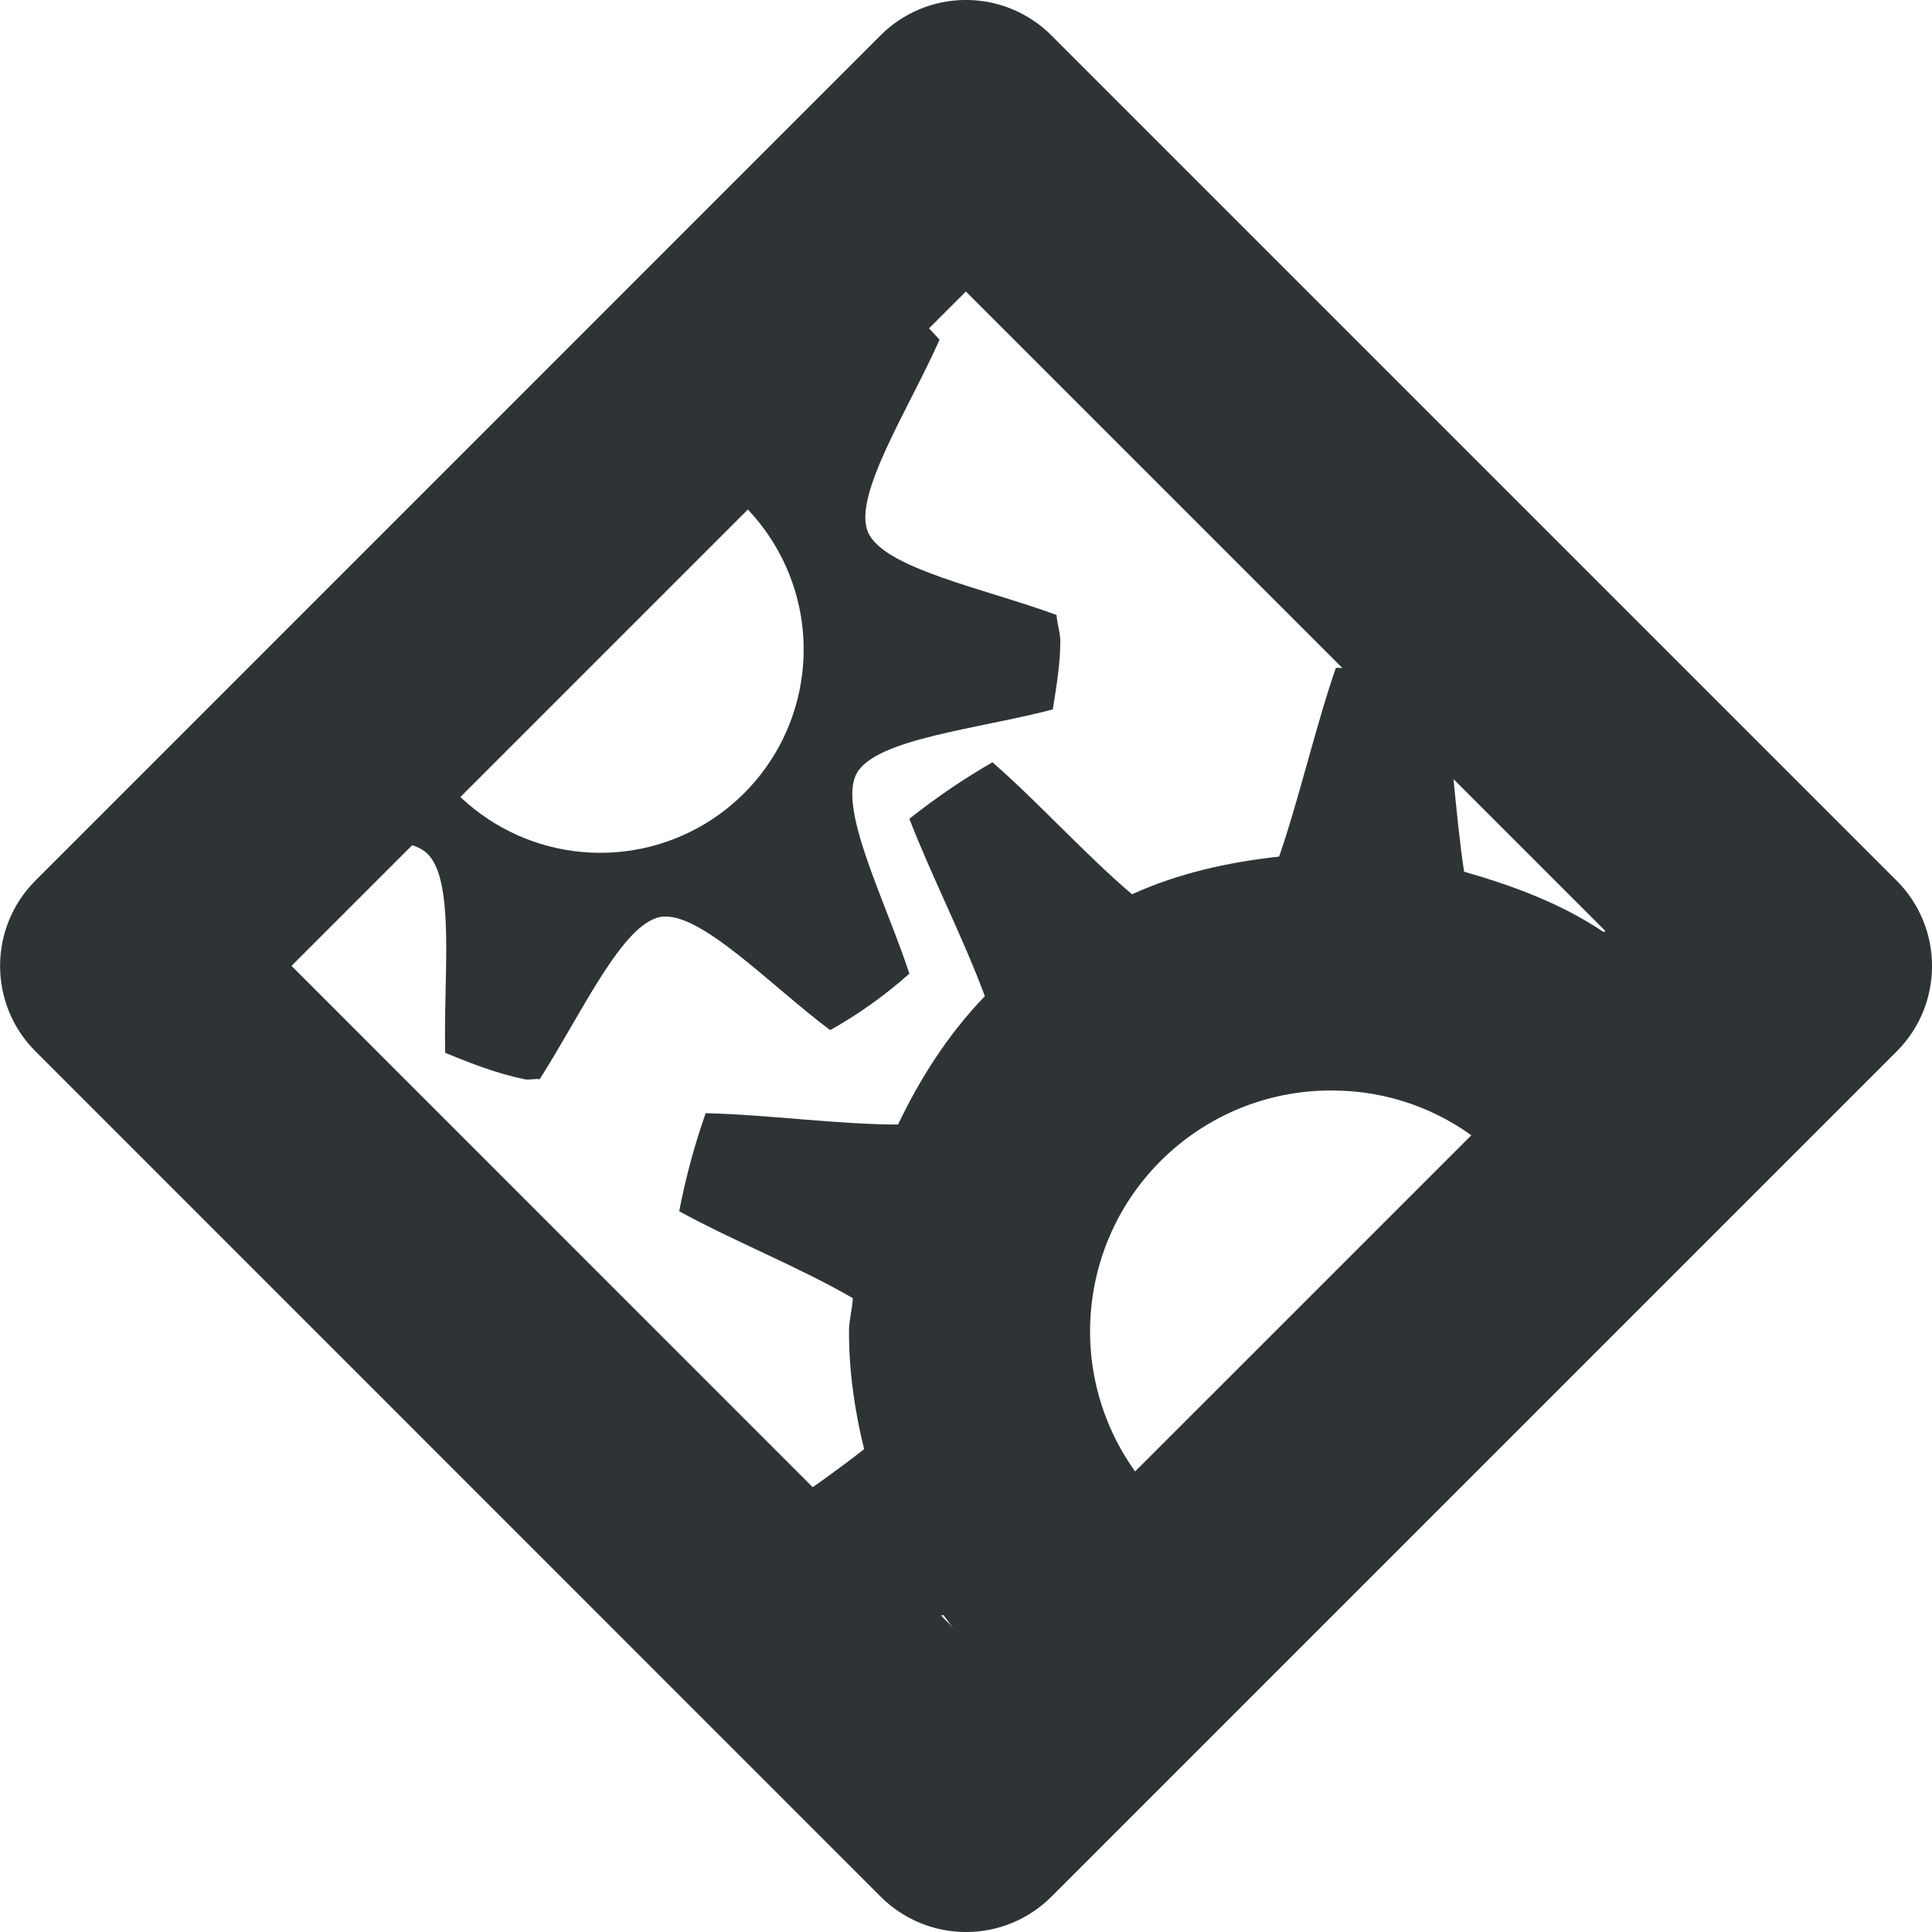
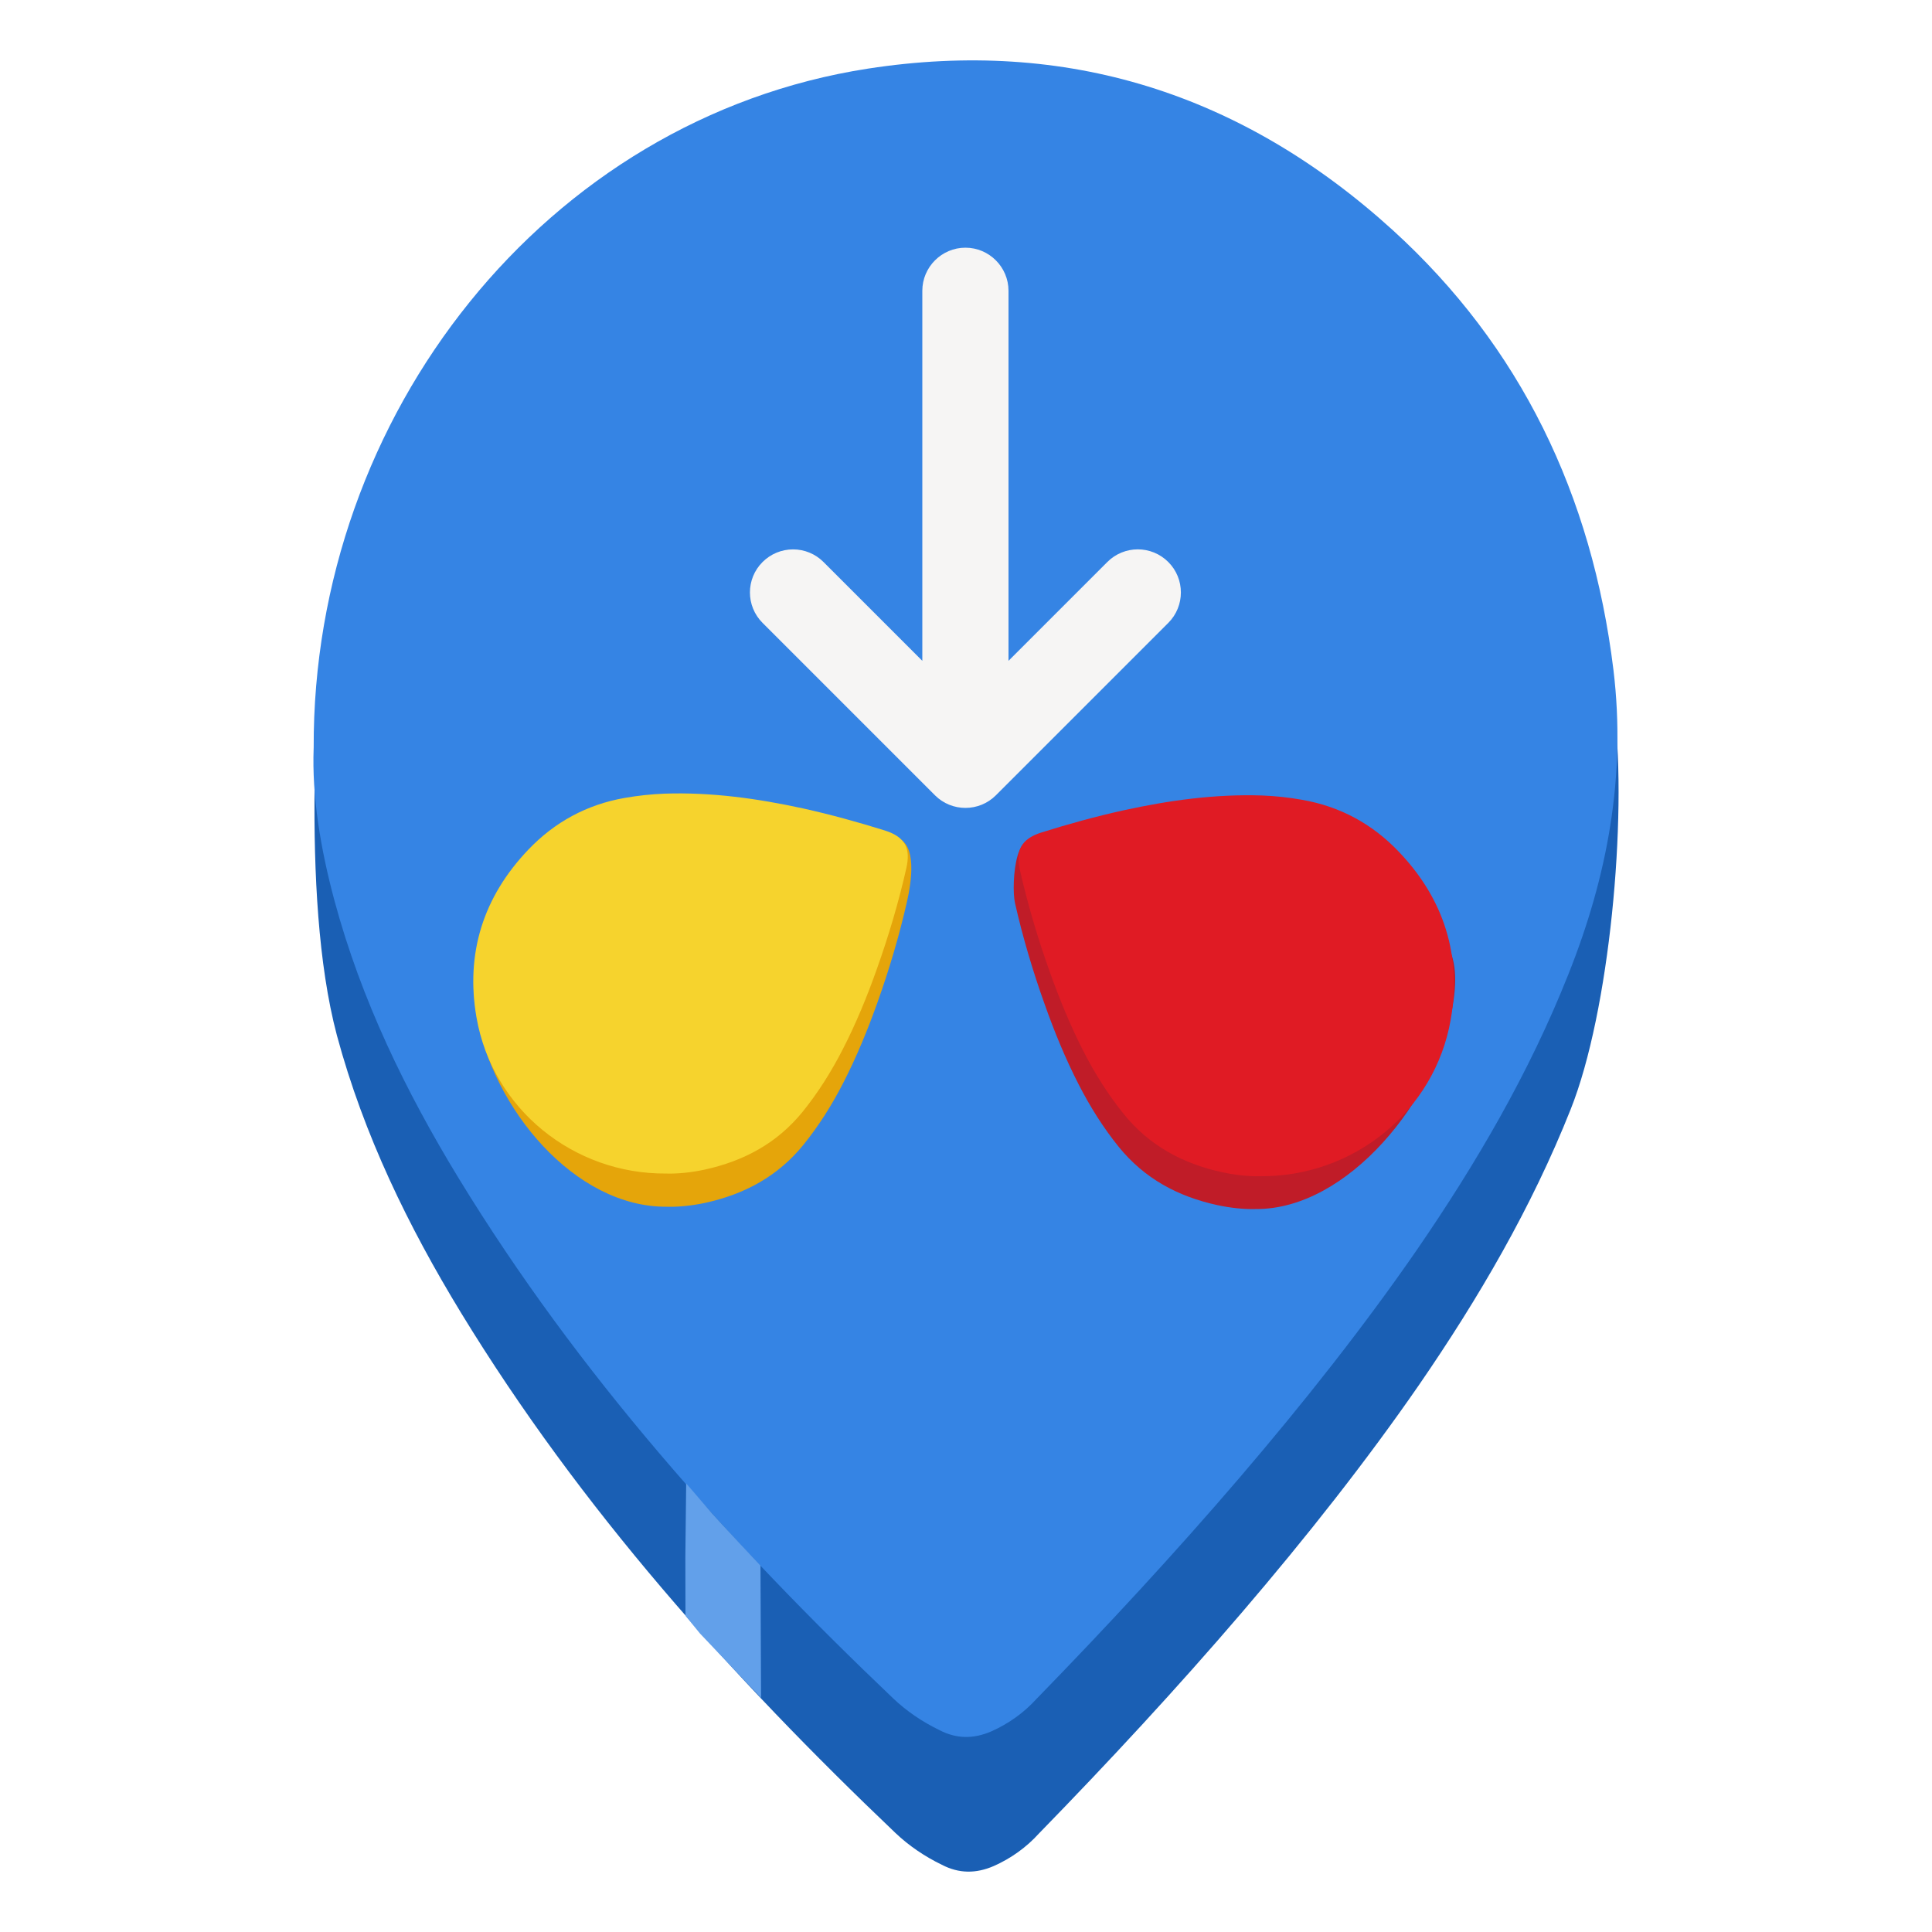
- <svg xmlns="http://www.w3.org/2000/svg" width="16" height="16">
-   <g color="#000" fill="#2e3436">
-     <path d="M7.188 2.281c-.094.056-.192.125-.29.19L5.566 3.803a1.684 1.684 0 11-2.17 2.17L2.332 7.037c.506-.069 1.017-.136 1.2.026.242.214.139 1.031.155 1.656.213.088.427.171.657.219.04.008.085-.007.125 0 .337-.525.683-1.288 1-1.344.322-.057.905.562 1.406.937a3.67 3.67 0 00.656-.468c-.195-.595-.594-1.369-.437-1.657.158-.29 1.019-.37 1.625-.531.028-.183.062-.371.062-.562 0-.075-.027-.146-.031-.22-.587-.217-1.435-.385-1.562-.687-.128-.302.34-1.021.593-1.593a3.722 3.722 0 00-.593-.532zm3.875 3.25c-.165.475-.305 1.086-.47 1.563-.43.047-.84.14-1.218.312-.38-.322-.787-.773-1.156-1.093a5.562 5.562 0 00-.688.468c.177.46.453 1.001.625 1.469-.298.309-.531.67-.719 1.063-.494 0-1.102-.084-1.593-.094a5.68 5.68 0 00-.219.812c.435.24 1.006.468 1.438.72-.006.093-.032.185-.032.28 0 .333.049.66.125.97-.382.304-.898.63-1.28.937.015.044.04.083.058.127l.613.613c.417-.1.868-.223 1.266-.303.248.343.532.626.875.875-.027.135-.068.283-.104.428.174-.063.34-.155.482-.297l1.432-1.432a1.994 1.994 0 01.533-3.918c.919 0 1.684.623 1.918 1.467l1.338-1.338c.06-.06.11-.124.156-.191-.035-.062-.06-.13-.1-.188.096-.152.205-.31.315-.47.017-.348-.1-.7-.37-.971l-.177-.176c-.28.192-.561.387-.83.555-.345-.233-.746-.383-1.156-.5-.077-.507-.107-1.132-.187-1.625a5.44 5.44 0 00-.875-.063zm-9.247.608c-.087.068-.173.138-.254.205l.014.035z" style="marker:none" overflow="visible" />
-     <path d="M8.707.293a1 1 0 00-1.415 0l-6.999 7a1 1 0 000 1.413l7 7.001a1 1 0 001.415 0l7-7a1 1 0 000-1.413zm-.708 2.121l5.587 5.587L8 13.586 2.414 7.999z" style="line-height:normal;font-variant-ligatures:normal;font-variant-position:normal;font-variant-caps:normal;font-variant-numeric:normal;font-variant-alternates:normal;font-feature-settings:normal;text-indent:0;text-align:start;text-decoration-line:none;text-decoration-style:solid;text-decoration-color:#000;text-transform:none;text-orientation:mixed;shape-padding:0;isolation:auto;mix-blend-mode:normal;marker:none" font-weight="400" font-family="sans-serif" overflow="visible" />
-   </g>
+ <svg xmlns="http://www.w3.org/2000/svg" height="128px" viewBox="0 0 128 128" width="128px">
+   <path d="m 22.32 68.594 c 1.781 6.605 4.734 12.656 8.219 18.375 c 7.934 13 17.934 24.129 28.781 34.465 c 0.891 0.848 1.949 1.566 3.082 2.113 c 1.133 0.59 2.266 0.59 3.438 0.082 c 1.133 -0.504 2.148 -1.223 2.996 -2.16 c 9.211 -9.449 18.258 -19.699 25.184 -29.723 c 3.93 -5.715 7.449 -11.727 10.039 -18.246 c 2.586 -6.48 3.75 -19.301 2.902 -26.328 c -1.418 -11.598 -6.059 -15.289 -14.52 -22.996 c -10.008 -9.094 -21.664 -21.234 -34.781 -19.203 c -21.336 3.305 -37.172 25.211 -36.82 47.262 c -0.055 5.535 0.227 11.637 1.48 16.359 z m 0 0" fill="#1a5fb4" />
+   <path d="m 20.781 49.555 c -0.121 3.176 0.445 6.645 1.379 10.117 c 1.781 6.605 4.734 12.656 8.219 18.375 c 7.934 13 17.934 24.129 28.785 34.465 c 0.887 0.848 1.945 1.566 3.078 2.113 c 1.133 0.59 2.266 0.59 3.438 0.082 c 1.133 -0.504 2.148 -1.223 3 -2.16 c 9.207 -9.453 18.258 -19.703 25.18 -29.723 c 3.93 -5.715 7.449 -11.727 10.039 -18.25 c 2.59 -6.48 3.848 -13.164 2.996 -20.191 c -1.418 -11.598 -6.152 -21.422 -14.613 -29.129 c -10.008 -9.094 -21.664 -12.738 -34.781 -10.707 c -21.336 3.305 -36.801 22.949 -36.719 45.008 z m 0 0" fill="#3584e4" />
+   <path d="m 63.961 16.41 c -1.57 0 -2.855 1.285 -2.855 2.855 v 24.516 l -6.547 -6.547 c -0.535 -0.535 -1.258 -0.836 -2.016 -0.836 c -0.758 0 -1.484 0.301 -2.02 0.836 c -1.117 1.113 -1.117 2.922 0 4.035 l 11.422 11.422 c 1.113 1.113 2.922 1.113 4.035 0 l 11.422 -11.422 c 1.113 -1.113 1.113 -2.922 0 -4.035 c -1.117 -1.117 -2.922 -1.117 -4.039 0 l -6.547 6.547 v -24.516 c 0 -1.57 -1.281 -2.855 -2.855 -2.855 z m 0 0" fill="#f6f5f4" />
+   <path d="m 44.184 79.949 c 0.785 0.023 1.664 -0.07 2.543 -0.258 c 2.598 -0.57 4.809 -1.754 6.504 -3.848 c 1.035 -1.277 1.902 -2.664 2.648 -4.121 c 0.879 -1.715 1.613 -3.504 2.258 -5.316 c 0.781 -2.188 1.445 -4.426 1.957 -6.688 c 0.285 -1.27 0.695 -3.801 -0.707 -4.234 c -1.781 -0.559 -4.305 0.684 -6.133 0.277 c -3.023 -0.66 -6.074 -1.086 -9.188 -0.98 c -0.879 0.035 -1.758 0.129 -2.625 0.281 c -2.516 0.438 -4.652 1.598 -6.398 3.434 c -2.98 3.125 -4.188 4.582 -3.453 8.832 c 1.055 6.074 6.469 12.672 12.594 12.621 z m 0 0" fill="#e5a50a" />
+   <path d="m 44.137 77.75 c 0.785 0.023 1.664 -0.07 2.543 -0.258 c 2.602 -0.57 4.809 -1.75 6.508 -3.848 c 1.031 -1.277 1.898 -2.664 2.645 -4.121 c 0.883 -1.715 1.617 -3.504 2.258 -5.316 c 0.781 -2.188 1.445 -4.426 1.957 -6.688 c 0.285 -1.27 -0.035 -2.062 -1.434 -2.5 c -1.781 -0.555 -3.574 -1.051 -5.402 -1.457 c -3.027 -0.66 -6.078 -1.086 -9.191 -0.98 c -0.879 0.035 -1.758 0.129 -2.625 0.281 c -2.516 0.438 -4.652 1.602 -6.398 3.434 c -2.98 3.125 -4.164 6.855 -3.43 11.105 c 1.055 6.074 6.445 10.398 12.57 10.348 z m 0 0" fill="#f6d32d" />
+   <path d="m 83.188 80.102 c -0.785 0.023 -1.664 -0.074 -2.547 -0.262 c -2.605 -0.57 -4.816 -1.754 -6.52 -3.855 c -1.035 -1.281 -1.902 -2.668 -2.652 -4.129 c -0.883 -1.719 -1.617 -3.512 -2.258 -5.324 c -0.785 -2.195 -1.453 -4.438 -1.965 -6.703 c -0.285 -1.27 0.094 -6.047 1.961 -3.168 c 1.785 -0.555 3.582 -1.055 5.414 -1.461 c 3.031 -0.664 5.566 -0.426 8.684 -0.32 c 0.883 0.035 1.762 0.129 2.629 0.285 c 2.523 0.438 4.664 1.602 6.414 3.441 c 2.984 3.129 4.621 3.836 3.887 8.094 c -1.059 6.09 -6.91 13.449 -13.047 13.402 z m 0 0" fill="#c01c28" />
+   <path d="m 83.516 77.926 c -0.785 0.023 -1.664 -0.074 -2.547 -0.262 c -2.605 -0.57 -4.816 -1.754 -6.516 -3.855 c -1.035 -1.281 -1.906 -2.668 -2.656 -4.129 c -0.879 -1.719 -1.617 -3.512 -2.258 -5.324 c -0.785 -2.195 -1.449 -4.438 -1.965 -6.703 c -0.285 -1.27 0.035 -2.066 1.441 -2.504 c 1.781 -0.559 3.578 -1.055 5.41 -1.461 c 3.035 -0.664 6.09 -1.09 9.211 -0.984 c 0.879 0.035 1.758 0.129 2.629 0.285 c 2.52 0.438 4.66 1.602 6.41 3.441 c 2.988 3.129 4.176 6.867 3.438 11.125 c -1.059 6.09 -6.461 10.418 -12.598 10.371 z m 0 0" fill="#e01b24" />
+   <path d="m 45.406 103.125 l 0.008 3.922 l 0.965 1.18 l 4.043 4.262 l -0.039 -8.766 s -2.797 -2.98 -3.242 -3.492 c -0.441 -0.508 -1.68 -1.969 -1.68 -1.941 z m 0 0" fill="#62a0ea" />
</svg>
